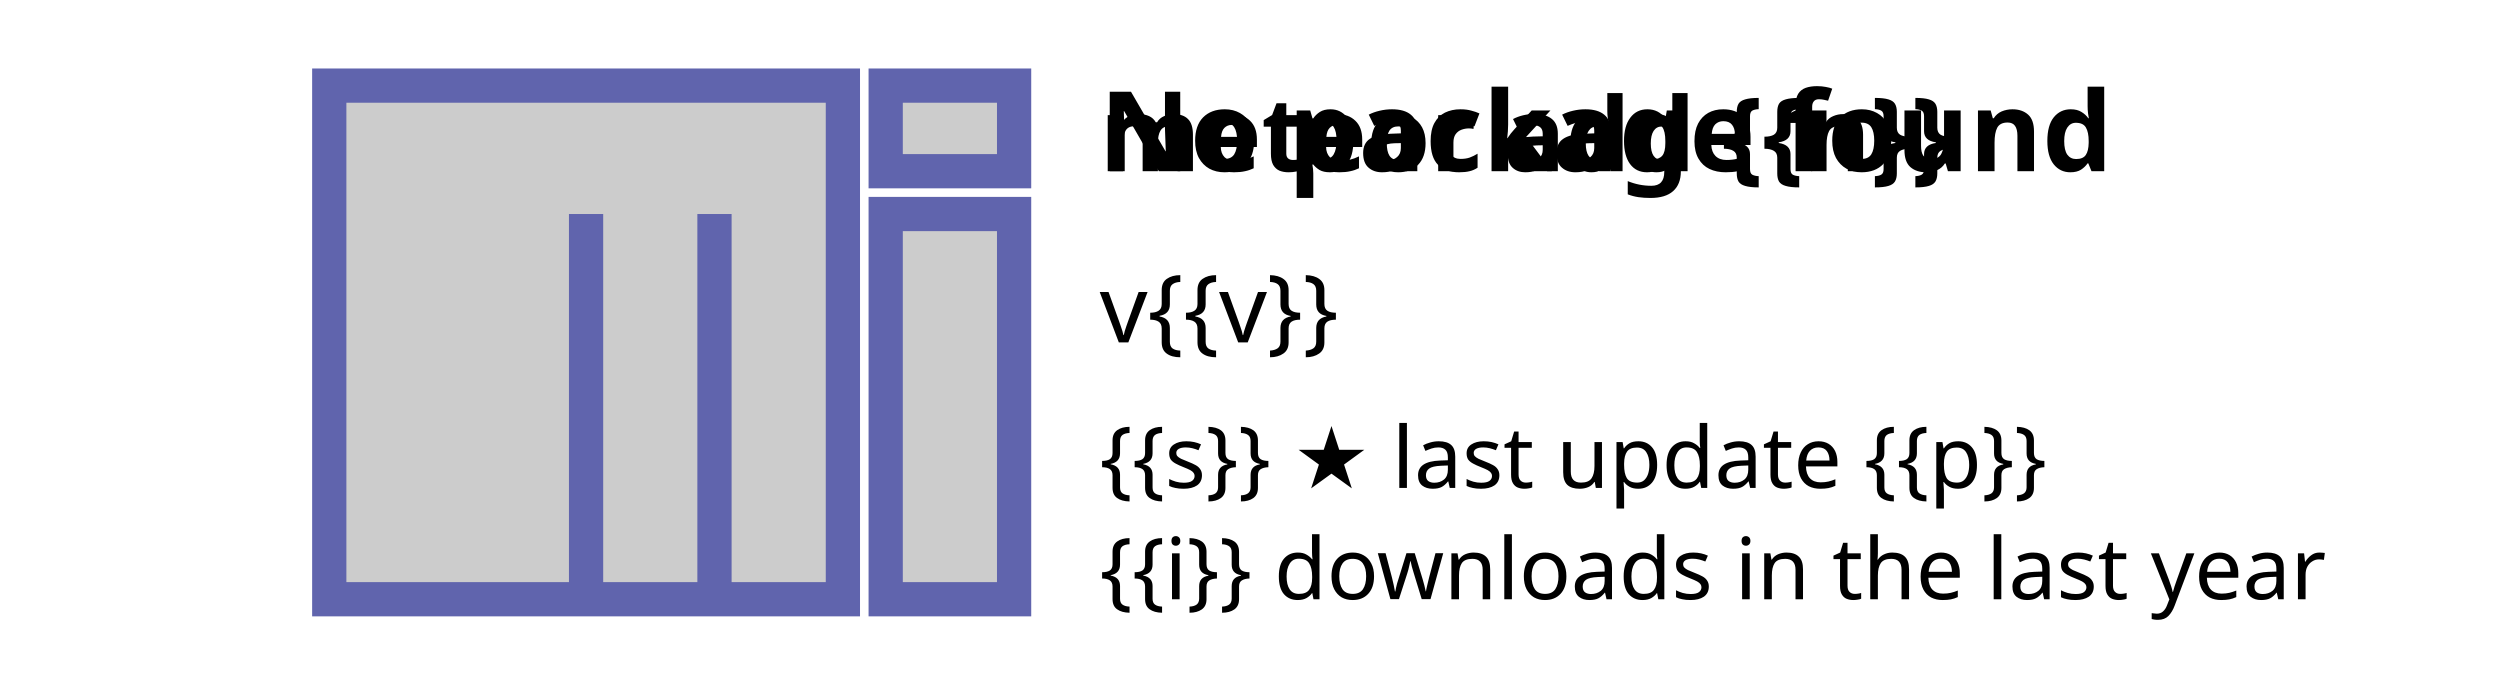
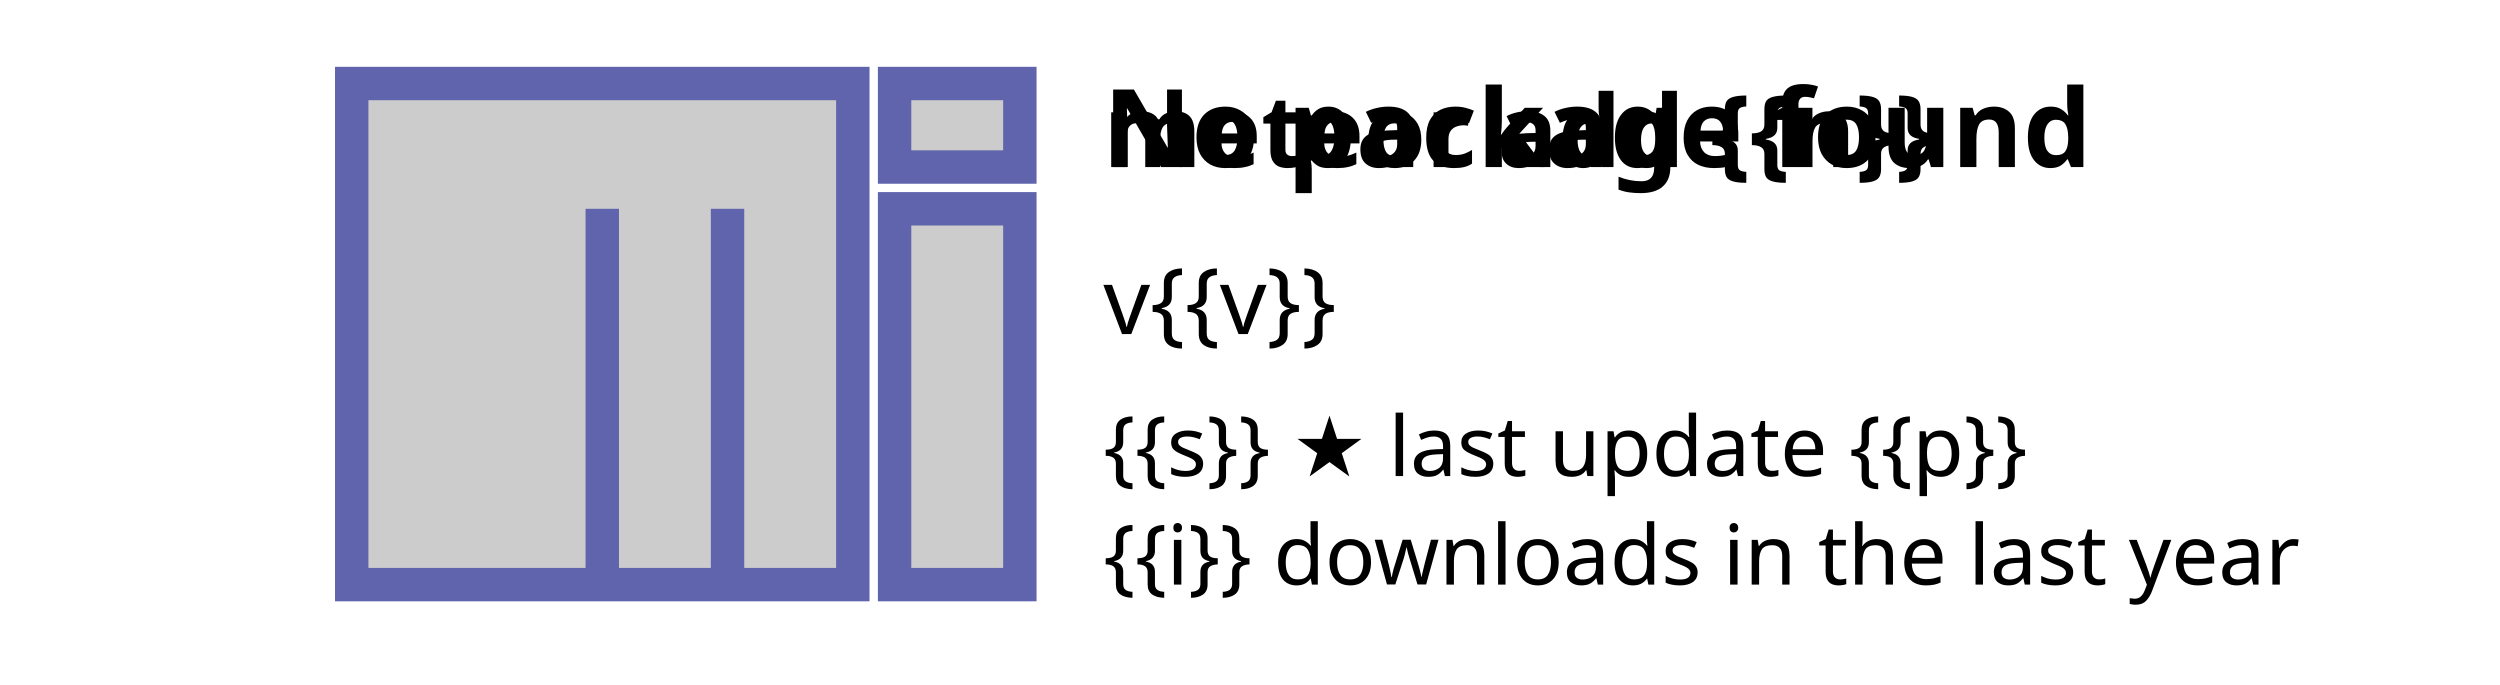
- <svg xmlns="http://www.w3.org/2000/svg" width="{{width}}" height="80">
+ <svg xmlns="http://www.w3.org/2000/svg" width="{{totalW}}" height="82">
  <defs>
    <style type="text/css">
    rect, line { stroke: #6064AD; stroke-width: 4 }
    text { font-family: Verdana }
  </style>
  </defs>
-   <rect x="0" y="0" width="{{width}}" height="80" fill="#eee" stroke-width="4" stroke="#7679B0" />
+   <rect x="1" y="1" width="{{w}}" height="80" fill="#eee" stroke-width="1" stroke="#7679B0" />
  {{#if n}}
-   <text x="100" y="20" font-size="12" font-weight="bold">
-     meteor add {{n}}
-   </text>
+     <text x="100" y="20" font-size="12" font-weight="bold">
+       meteor add {{n}}
+     </text>
  <text x="100" y="40" font-size="11">v{{v}}</text>
  <text x="100" y="57" font-size="10">{{s}} ★ last update {{p}}</text>
  <text x="100" y="70" font-size="10">{{i}} downloads in the last year</text>
  {{else}}
-   <text x="100" y="20" font-size="13" font-weight="bold">
-   No package found
-   </text>
+     <text x="100" y="20" font-size="13" font-weight="bold">
+       No package found
+     </text>
  {{/if}}
  <rect x="10" y="10" width="60" height="60" fill="#ccc" />
  <rect x="75" y="10" width="15" height="10" fill="#ccc" />
  <rect x="75" y="25" width="15" height="45" fill="#ccc" />
  <line x1="40" y1="25" x2="40" y2="70" />
  <line x1="55" y1="25" x2="55" y2="70" />
</svg>
